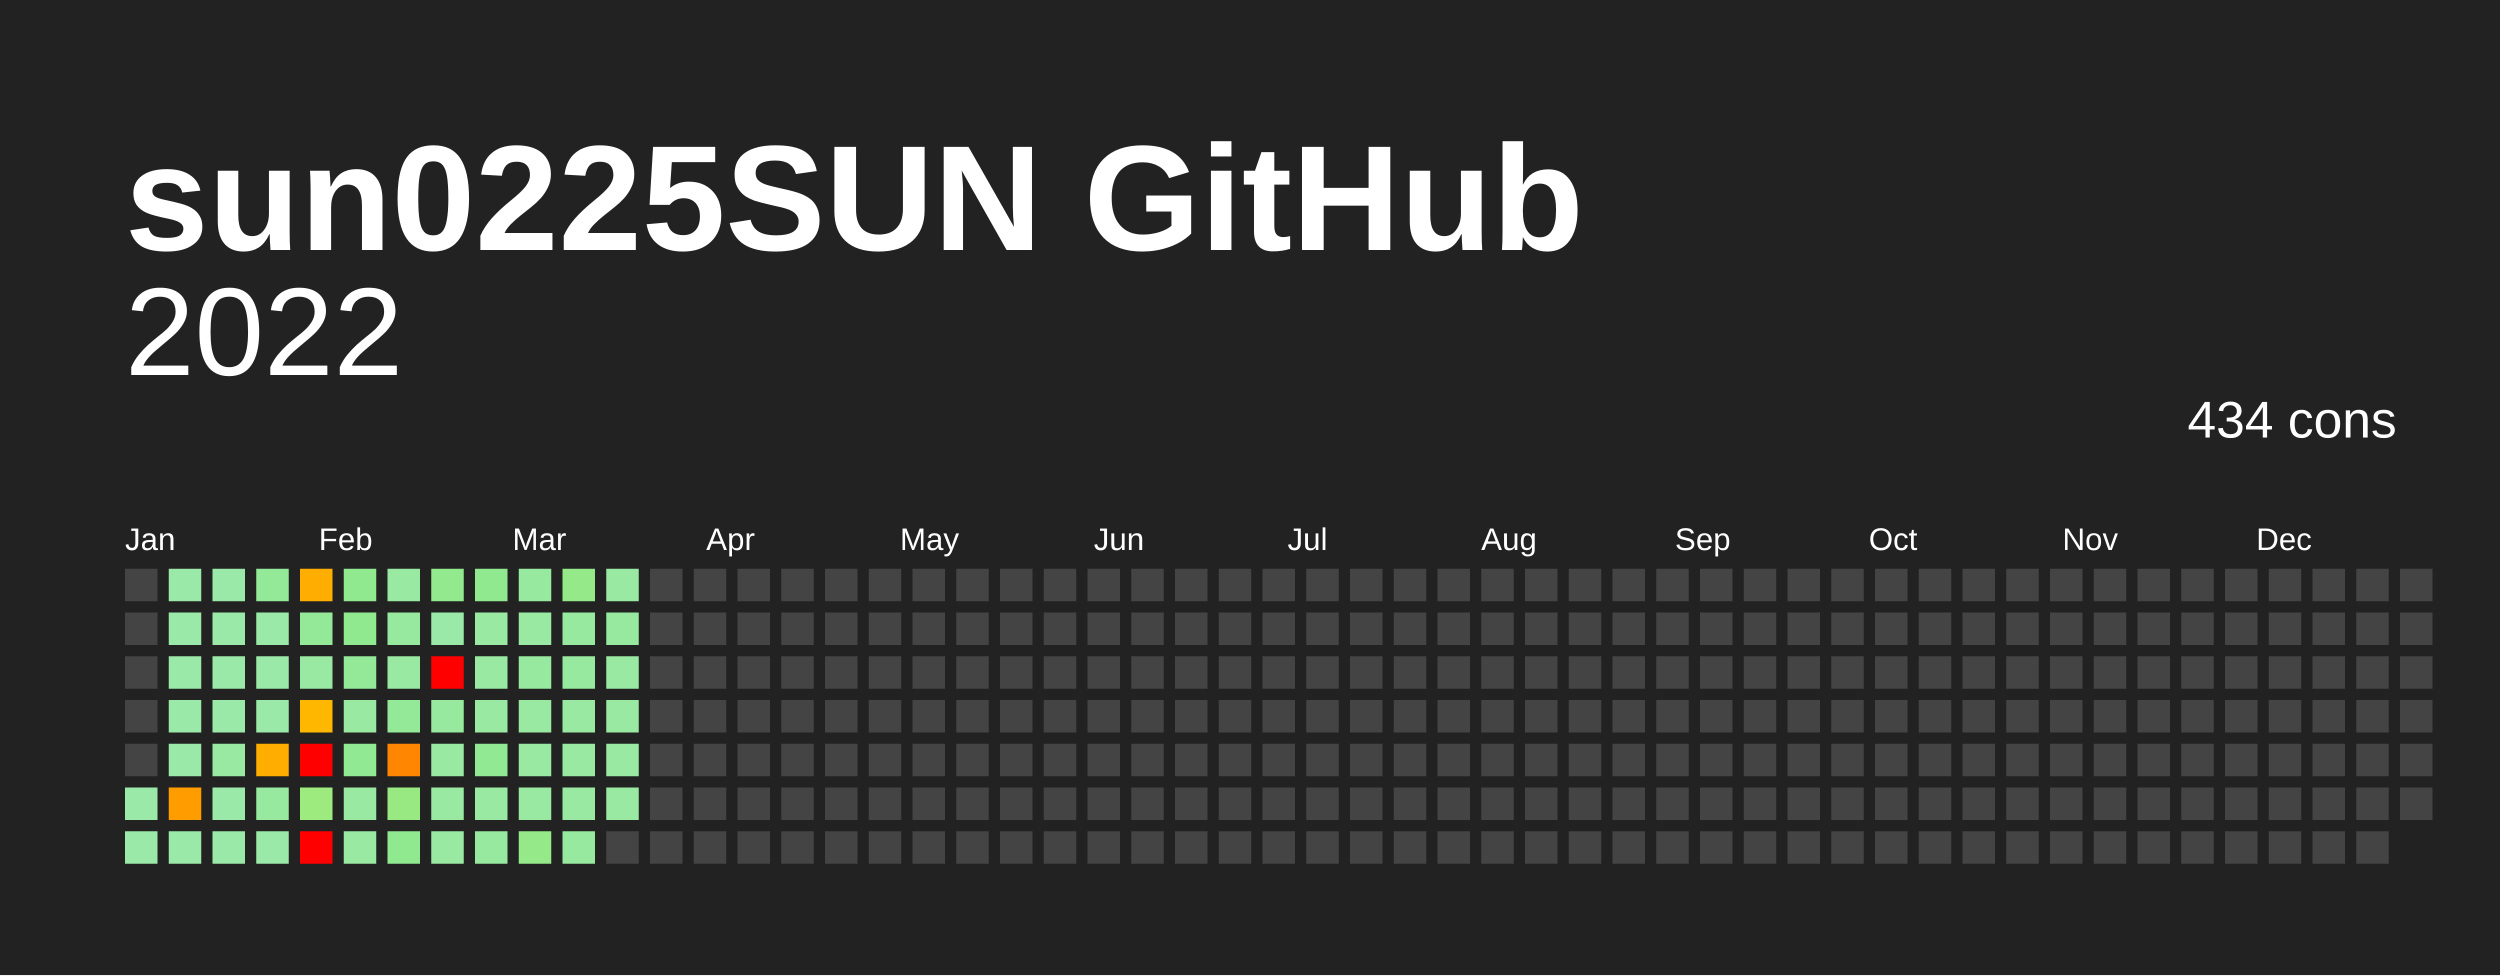
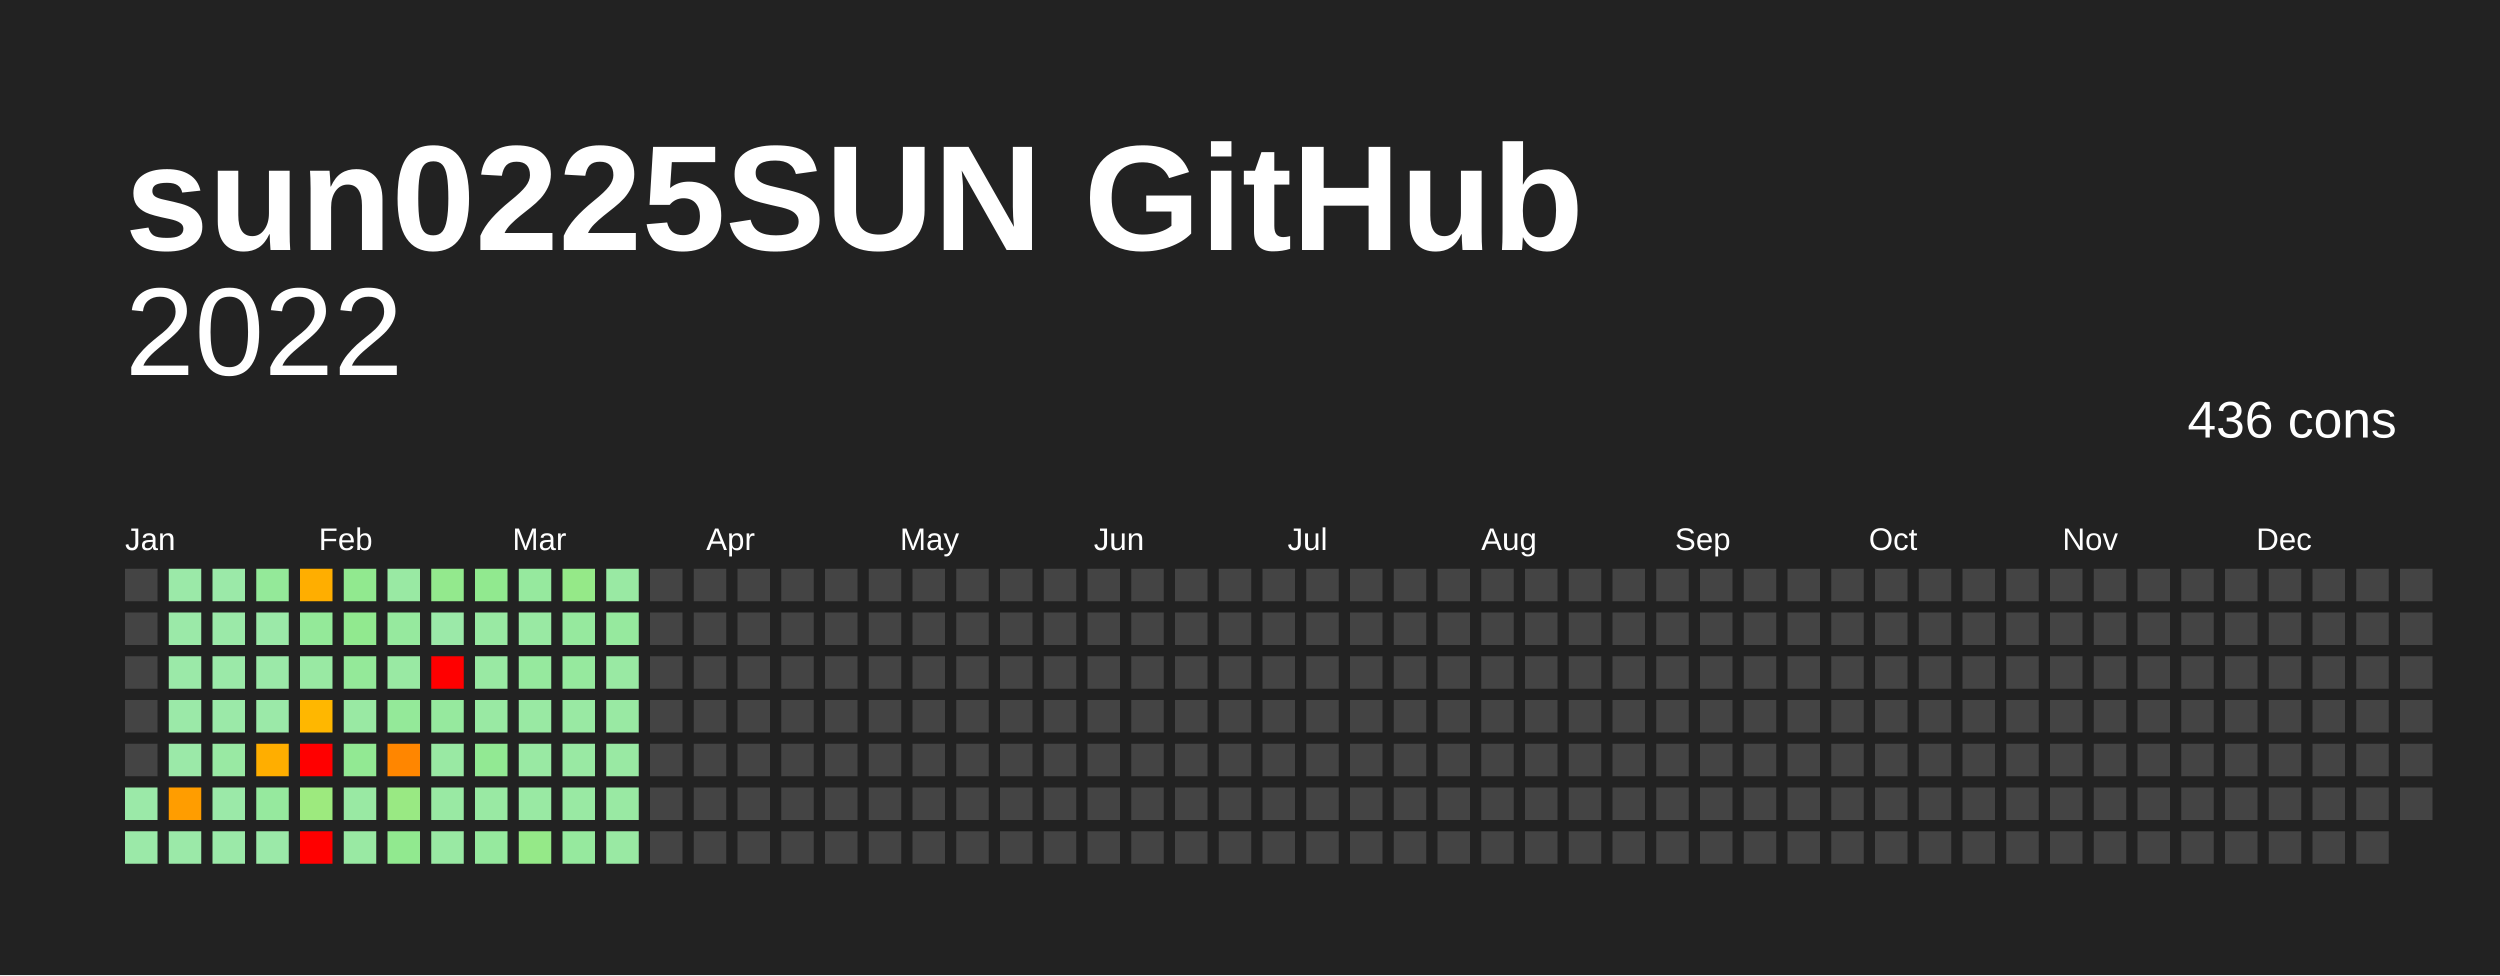
<svg xmlns="http://www.w3.org/2000/svg" baseProfile="full" height="78mm" version="1.1" viewBox="0,0,200,78" width="200mm">
  <defs />
  <rect fill="#222222" height="78" width="200" x="0" y="0" />
  <text fill="#FFFFFF" style="font-size:12px; font-family:Arial; font-weight:bold;" x="10" y="20">sun0225SUN GitHub</text>
  <text alignment-baseline="hanging" fill="#FFFFFF" style="font-size:10.0px; font-family:Arial;" x="10" y="30">2022</text>
-   <text alignment-baseline="hanging" fill="#FFFFFF" style="font-size:4.125px; font-family:Arial;" x="175" y="35">434 cons</text>
+   <text alignment-baseline="hanging" fill="#FFFFFF" style="font-size:4.125px; font-family:Arial;" x="175" y="35">436 cons</text>
  <text fill="#FFFFFF" style="font-size:2.5px; font-family:Arial" x="10.0" y="44">Jan</text>
  <text fill="#FFFFFF" style="font-size:2.5px; font-family:Arial" x="25.5" y="44">Feb</text>
  <text fill="#FFFFFF" style="font-size:2.5px; font-family:Arial" x="41.0" y="44">Mar</text>
  <text fill="#FFFFFF" style="font-size:2.5px; font-family:Arial" x="56.5" y="44">Apr</text>
  <text fill="#FFFFFF" style="font-size:2.5px; font-family:Arial" x="72.0" y="44">May</text>
  <text fill="#FFFFFF" style="font-size:2.5px; font-family:Arial" x="87.5" y="44">Jun</text>
  <text fill="#FFFFFF" style="font-size:2.5px; font-family:Arial" x="103.0" y="44">Jul</text>
  <text fill="#FFFFFF" style="font-size:2.5px; font-family:Arial" x="118.5" y="44">Aug</text>
  <text fill="#FFFFFF" style="font-size:2.5px; font-family:Arial" x="134.0" y="44">Sep</text>
  <text fill="#FFFFFF" style="font-size:2.5px; font-family:Arial" x="149.5" y="44">Oct</text>
  <text fill="#FFFFFF" style="font-size:2.5px; font-family:Arial" x="165.0" y="44">Nov</text>
  <text fill="#FFFFFF" style="font-size:2.5px; font-family:Arial" x="180.5" y="44">Dec</text>
  <rect fill="#444444" height="2.6" width="2.6" x="10.0" y="45.5" />
  <rect fill="#444444" height="2.6" width="2.6" x="10.0" y="49.0" />
  <rect fill="#444444" height="2.6" width="2.6" x="10.0" y="52.5" />
  <rect fill="#444444" height="2.6" width="2.6" x="10.0" y="56.0" />
  <rect fill="#444444" height="2.6" width="2.6" x="10.0" y="59.5" />
  <rect fill="#9be9a8" height="2.6" width="2.6" x="10.0" y="63.0" />
  <rect fill="#9be9a8" height="2.6" width="2.6" x="10.0" y="66.5" />
  <rect fill="#9be9a8" height="2.6" width="2.6" x="13.5" y="45.5" />
  <rect fill="#9be9a8" height="2.6" width="2.6" x="13.5" y="49.0" />
  <rect fill="#9be9a8" height="2.6" width="2.6" x="13.5" y="52.5" />
  <rect fill="#9be9a8" height="2.6" width="2.6" x="13.5" y="56.0" />
  <rect fill="#9be9a8" height="2.6" width="2.6" x="13.5" y="59.5" />
  <rect fill="#ff9d00" height="2.6" width="2.6" x="13.5" y="63.0" />
  <rect fill="#9be9a8" height="2.6" width="2.6" x="13.5" y="66.5" />
  <rect fill="#9be9a8" height="2.6" width="2.6" x="17.0" y="45.5" />
  <rect fill="#9be9a8" height="2.6" width="2.6" x="17.0" y="49.0" />
  <rect fill="#9be9a8" height="2.6" width="2.6" x="17.0" y="52.5" />
  <rect fill="#9be9a8" height="2.6" width="2.6" x="17.0" y="56.0" />
  <rect fill="#99e9a3" height="2.6" width="2.6" x="17.0" y="59.5" />
  <rect fill="#9be9a8" height="2.6" width="2.6" x="17.0" y="63.0" />
  <rect fill="#9be9a8" height="2.6" width="2.6" x="17.0" y="66.5" />
  <rect fill="#94e999" height="2.6" width="2.6" x="20.5" y="45.5" />
  <rect fill="#9be9a8" height="2.6" width="2.6" x="20.5" y="49.0" />
  <rect fill="#9be9a8" height="2.6" width="2.6" x="20.5" y="52.5" />
  <rect fill="#9be9a8" height="2.6" width="2.6" x="20.5" y="56.0" />
  <rect fill="#ffae00" height="2.6" width="2.6" x="20.5" y="59.5" />
  <rect fill="#96e99e" height="2.6" width="2.6" x="20.5" y="63.0" />
  <rect fill="#9be9a8" height="2.6" width="2.6" x="20.5" y="66.5" />
  <rect fill="#ffae00" height="2.6" width="2.6" x="24.0" y="45.5" />
  <rect fill="#94e999" height="2.6" width="2.6" x="24.0" y="49.0" />
  <rect fill="#99e9a3" height="2.6" width="2.6" x="24.0" y="52.5" />
  <rect fill="#ffb700" height="2.6" width="2.6" x="24.0" y="56.0" />
  <rect fill="red" height="2.6" width="2.6" x="24.0" y="59.5" />
  <rect fill="#9dea7e" height="2.6" width="2.6" x="24.0" y="63.0" />
  <rect fill="red" height="2.6" width="2.6" x="24.0" y="66.5" />
  <rect fill="#91e98f" height="2.6" width="2.6" x="27.5" y="45.5" />
  <rect fill="#91e98f" height="2.6" width="2.6" x="27.5" y="49.0" />
  <rect fill="#94e999" height="2.6" width="2.6" x="27.5" y="52.5" />
  <rect fill="#99e9a3" height="2.6" width="2.6" x="27.5" y="56.0" />
  <rect fill="#92e993" height="2.6" width="2.6" x="27.5" y="59.5" />
  <rect fill="#99e9a3" height="2.6" width="2.6" x="27.5" y="63.0" />
  <rect fill="#99e9a3" height="2.6" width="2.6" x="27.5" y="66.5" />
  <rect fill="#99e9a3" height="2.6" width="2.6" x="31.0" y="45.5" />
  <rect fill="#96e99e" height="2.6" width="2.6" x="31.0" y="49.0" />
  <rect fill="#99e9a3" height="2.6" width="2.6" x="31.0" y="52.5" />
  <rect fill="#94e999" height="2.6" width="2.6" x="31.0" y="56.0" />
  <rect fill="#ff8600" height="2.6" width="2.6" x="31.0" y="59.5" />
  <rect fill="#99e983" height="2.6" width="2.6" x="31.0" y="63.0" />
  <rect fill="#91e98f" height="2.6" width="2.6" x="31.0" y="66.5" />
  <rect fill="#93e98d" height="2.6" width="2.6" x="34.5" y="45.5" />
  <rect fill="#9be9a8" height="2.6" width="2.6" x="34.5" y="49.0" />
  <rect fill="red" height="2.6" width="2.6" x="34.5" y="52.5" />
  <rect fill="#96e99e" height="2.6" width="2.6" x="34.5" y="56.0" />
  <rect fill="#99e9a3" height="2.6" width="2.6" x="34.5" y="59.5" />
  <rect fill="#99e9a3" height="2.6" width="2.6" x="34.5" y="63.0" />
  <rect fill="#99e9a3" height="2.6" width="2.6" x="34.5" y="66.5" />
  <rect fill="#91e98f" height="2.6" width="2.6" x="38.0" y="45.5" />
  <rect fill="#99e9a3" height="2.6" width="2.6" x="38.0" y="49.0" />
  <rect fill="#99e9a3" height="2.6" width="2.6" x="38.0" y="52.5" />
  <rect fill="#99e9a3" height="2.6" width="2.6" x="38.0" y="56.0" />
  <rect fill="#92e993" height="2.6" width="2.6" x="38.0" y="59.5" />
  <rect fill="#99e9a3" height="2.6" width="2.6" x="38.0" y="63.0" />
  <rect fill="#96e99e" height="2.6" width="2.6" x="38.0" y="66.5" />
  <rect fill="#96e99e" height="2.6" width="2.6" x="41.5" y="45.5" />
  <rect fill="#99e9a3" height="2.6" width="2.6" x="41.5" y="49.0" />
  <rect fill="#96e99e" height="2.6" width="2.6" x="41.5" y="52.5" />
  <rect fill="#99e9a3" height="2.6" width="2.6" x="41.5" y="56.0" />
  <rect fill="#99e9a3" height="2.6" width="2.6" x="41.5" y="59.5" />
  <rect fill="#99e9a3" height="2.6" width="2.6" x="41.5" y="63.0" />
  <rect fill="#95e988" height="2.6" width="2.6" x="41.5" y="66.5" />
  <rect fill="#95e988" height="2.6" width="2.6" x="45.0" y="45.5" />
  <rect fill="#96e99e" height="2.6" width="2.6" x="45.0" y="49.0" />
  <rect fill="#96e99e" height="2.6" width="2.6" x="45.0" y="52.5" />
  <rect fill="#99e9a3" height="2.6" width="2.6" x="45.0" y="56.0" />
  <rect fill="#99e9a3" height="2.6" width="2.6" x="45.0" y="59.5" />
  <rect fill="#99e9a3" height="2.6" width="2.6" x="45.0" y="63.0" />
  <rect fill="#96e99e" height="2.6" width="2.6" x="45.0" y="66.5" />
  <rect fill="#99e9a3" height="2.6" width="2.6" x="48.5" y="45.5" />
  <rect fill="#96e99e" height="2.6" width="2.6" x="48.5" y="49.0" />
  <rect fill="#99e9a3" height="2.6" width="2.6" x="48.5" y="52.5" />
  <rect fill="#99e9a3" height="2.6" width="2.6" x="48.5" y="56.0" />
  <rect fill="#99e9a3" height="2.6" width="2.6" x="48.5" y="59.5" />
  <rect fill="#99e9a3" height="2.6" width="2.6" x="48.5" y="63.0" />
-   <rect fill="#444444" height="2.6" width="2.6" x="48.5" y="66.5" />
+   <rect fill="#99e9a3" height="2.6" width="2.6" x="48.5" y="66.5" />
  <rect fill="#444444" height="2.6" width="2.6" x="52.0" y="45.5" />
  <rect fill="#444444" height="2.6" width="2.6" x="52.0" y="49.0" />
  <rect fill="#444444" height="2.6" width="2.6" x="52.0" y="52.5" />
  <rect fill="#444444" height="2.6" width="2.6" x="52.0" y="56.0" />
  <rect fill="#444444" height="2.6" width="2.6" x="52.0" y="59.5" />
  <rect fill="#444444" height="2.6" width="2.6" x="52.0" y="63.0" />
  <rect fill="#444444" height="2.6" width="2.6" x="52.0" y="66.5" />
  <rect fill="#444444" height="2.6" width="2.6" x="55.5" y="45.5" />
  <rect fill="#444444" height="2.6" width="2.6" x="55.5" y="49.0" />
  <rect fill="#444444" height="2.6" width="2.6" x="55.5" y="52.5" />
  <rect fill="#444444" height="2.6" width="2.6" x="55.5" y="56.0" />
  <rect fill="#444444" height="2.6" width="2.6" x="55.5" y="59.5" />
  <rect fill="#444444" height="2.6" width="2.6" x="55.5" y="63.0" />
  <rect fill="#444444" height="2.6" width="2.6" x="55.5" y="66.5" />
  <rect fill="#444444" height="2.6" width="2.6" x="59.0" y="45.5" />
  <rect fill="#444444" height="2.6" width="2.6" x="59.0" y="49.0" />
  <rect fill="#444444" height="2.6" width="2.6" x="59.0" y="52.5" />
  <rect fill="#444444" height="2.6" width="2.6" x="59.0" y="56.0" />
  <rect fill="#444444" height="2.6" width="2.6" x="59.0" y="59.5" />
  <rect fill="#444444" height="2.6" width="2.6" x="59.0" y="63.0" />
  <rect fill="#444444" height="2.6" width="2.6" x="59.0" y="66.5" />
  <rect fill="#444444" height="2.6" width="2.6" x="62.5" y="45.5" />
  <rect fill="#444444" height="2.6" width="2.6" x="62.5" y="49.0" />
  <rect fill="#444444" height="2.6" width="2.6" x="62.5" y="52.5" />
  <rect fill="#444444" height="2.6" width="2.6" x="62.5" y="56.0" />
  <rect fill="#444444" height="2.6" width="2.6" x="62.5" y="59.5" />
  <rect fill="#444444" height="2.6" width="2.6" x="62.5" y="63.0" />
  <rect fill="#444444" height="2.6" width="2.6" x="62.5" y="66.5" />
  <rect fill="#444444" height="2.6" width="2.6" x="66.0" y="45.5" />
  <rect fill="#444444" height="2.6" width="2.6" x="66.0" y="49.0" />
  <rect fill="#444444" height="2.6" width="2.6" x="66.0" y="52.5" />
  <rect fill="#444444" height="2.6" width="2.6" x="66.0" y="56.0" />
  <rect fill="#444444" height="2.6" width="2.6" x="66.0" y="59.5" />
  <rect fill="#444444" height="2.6" width="2.6" x="66.0" y="63.0" />
  <rect fill="#444444" height="2.6" width="2.6" x="66.0" y="66.5" />
  <rect fill="#444444" height="2.6" width="2.6" x="69.5" y="45.5" />
  <rect fill="#444444" height="2.6" width="2.6" x="69.5" y="49.0" />
  <rect fill="#444444" height="2.6" width="2.6" x="69.5" y="52.5" />
  <rect fill="#444444" height="2.6" width="2.6" x="69.5" y="56.0" />
  <rect fill="#444444" height="2.6" width="2.6" x="69.5" y="59.5" />
  <rect fill="#444444" height="2.6" width="2.6" x="69.5" y="63.0" />
  <rect fill="#444444" height="2.6" width="2.6" x="69.5" y="66.5" />
  <rect fill="#444444" height="2.6" width="2.6" x="73.0" y="45.5" />
  <rect fill="#444444" height="2.6" width="2.6" x="73.0" y="49.0" />
  <rect fill="#444444" height="2.6" width="2.6" x="73.0" y="52.5" />
  <rect fill="#444444" height="2.6" width="2.6" x="73.0" y="56.0" />
  <rect fill="#444444" height="2.6" width="2.6" x="73.0" y="59.5" />
  <rect fill="#444444" height="2.6" width="2.6" x="73.0" y="63.0" />
  <rect fill="#444444" height="2.6" width="2.6" x="73.0" y="66.5" />
  <rect fill="#444444" height="2.6" width="2.6" x="76.5" y="45.5" />
  <rect fill="#444444" height="2.6" width="2.6" x="76.5" y="49.0" />
  <rect fill="#444444" height="2.6" width="2.6" x="76.5" y="52.5" />
  <rect fill="#444444" height="2.6" width="2.6" x="76.5" y="56.0" />
  <rect fill="#444444" height="2.6" width="2.6" x="76.5" y="59.5" />
  <rect fill="#444444" height="2.6" width="2.6" x="76.5" y="63.0" />
  <rect fill="#444444" height="2.6" width="2.6" x="76.5" y="66.5" />
  <rect fill="#444444" height="2.6" width="2.6" x="80.0" y="45.5" />
  <rect fill="#444444" height="2.6" width="2.6" x="80.0" y="49.0" />
  <rect fill="#444444" height="2.6" width="2.6" x="80.0" y="52.5" />
  <rect fill="#444444" height="2.6" width="2.6" x="80.0" y="56.0" />
  <rect fill="#444444" height="2.6" width="2.6" x="80.0" y="59.5" />
  <rect fill="#444444" height="2.6" width="2.6" x="80.0" y="63.0" />
  <rect fill="#444444" height="2.6" width="2.6" x="80.0" y="66.5" />
  <rect fill="#444444" height="2.6" width="2.6" x="83.5" y="45.5" />
  <rect fill="#444444" height="2.6" width="2.6" x="83.5" y="49.0" />
  <rect fill="#444444" height="2.6" width="2.6" x="83.5" y="52.5" />
  <rect fill="#444444" height="2.6" width="2.6" x="83.5" y="56.0" />
  <rect fill="#444444" height="2.6" width="2.6" x="83.5" y="59.5" />
  <rect fill="#444444" height="2.6" width="2.6" x="83.5" y="63.0" />
  <rect fill="#444444" height="2.6" width="2.6" x="83.5" y="66.5" />
  <rect fill="#444444" height="2.6" width="2.6" x="87.0" y="45.5" />
  <rect fill="#444444" height="2.6" width="2.6" x="87.0" y="49.0" />
  <rect fill="#444444" height="2.6" width="2.6" x="87.0" y="52.5" />
  <rect fill="#444444" height="2.6" width="2.6" x="87.0" y="56.0" />
  <rect fill="#444444" height="2.6" width="2.6" x="87.0" y="59.5" />
  <rect fill="#444444" height="2.6" width="2.6" x="87.0" y="63.0" />
  <rect fill="#444444" height="2.6" width="2.6" x="87.0" y="66.5" />
  <rect fill="#444444" height="2.6" width="2.6" x="90.5" y="45.5" />
  <rect fill="#444444" height="2.6" width="2.6" x="90.5" y="49.0" />
  <rect fill="#444444" height="2.6" width="2.6" x="90.5" y="52.5" />
  <rect fill="#444444" height="2.6" width="2.6" x="90.5" y="56.0" />
  <rect fill="#444444" height="2.6" width="2.6" x="90.5" y="59.5" />
  <rect fill="#444444" height="2.6" width="2.6" x="90.5" y="63.0" />
  <rect fill="#444444" height="2.6" width="2.6" x="90.5" y="66.5" />
  <rect fill="#444444" height="2.6" width="2.6" x="94.0" y="45.5" />
  <rect fill="#444444" height="2.6" width="2.6" x="94.0" y="49.0" />
  <rect fill="#444444" height="2.6" width="2.6" x="94.0" y="52.5" />
  <rect fill="#444444" height="2.6" width="2.6" x="94.0" y="56.0" />
  <rect fill="#444444" height="2.6" width="2.6" x="94.0" y="59.5" />
  <rect fill="#444444" height="2.6" width="2.6" x="94.0" y="63.0" />
  <rect fill="#444444" height="2.6" width="2.6" x="94.0" y="66.5" />
  <rect fill="#444444" height="2.6" width="2.6" x="97.5" y="45.5" />
  <rect fill="#444444" height="2.6" width="2.6" x="97.5" y="49.0" />
  <rect fill="#444444" height="2.6" width="2.6" x="97.5" y="52.5" />
  <rect fill="#444444" height="2.6" width="2.6" x="97.5" y="56.0" />
  <rect fill="#444444" height="2.6" width="2.6" x="97.5" y="59.5" />
  <rect fill="#444444" height="2.6" width="2.6" x="97.5" y="63.0" />
  <rect fill="#444444" height="2.6" width="2.6" x="97.5" y="66.5" />
  <rect fill="#444444" height="2.6" width="2.6" x="101.0" y="45.5" />
  <rect fill="#444444" height="2.6" width="2.6" x="101.0" y="49.0" />
  <rect fill="#444444" height="2.6" width="2.6" x="101.0" y="52.5" />
  <rect fill="#444444" height="2.6" width="2.6" x="101.0" y="56.0" />
  <rect fill="#444444" height="2.6" width="2.6" x="101.0" y="59.5" />
  <rect fill="#444444" height="2.6" width="2.6" x="101.0" y="63.0" />
  <rect fill="#444444" height="2.6" width="2.6" x="101.0" y="66.5" />
  <rect fill="#444444" height="2.6" width="2.6" x="104.5" y="45.5" />
  <rect fill="#444444" height="2.6" width="2.6" x="104.5" y="49.0" />
  <rect fill="#444444" height="2.6" width="2.6" x="104.5" y="52.5" />
  <rect fill="#444444" height="2.6" width="2.6" x="104.5" y="56.0" />
  <rect fill="#444444" height="2.6" width="2.6" x="104.5" y="59.5" />
  <rect fill="#444444" height="2.6" width="2.6" x="104.5" y="63.0" />
  <rect fill="#444444" height="2.6" width="2.6" x="104.5" y="66.5" />
  <rect fill="#444444" height="2.6" width="2.6" x="108.0" y="45.5" />
  <rect fill="#444444" height="2.6" width="2.6" x="108.0" y="49.0" />
  <rect fill="#444444" height="2.6" width="2.6" x="108.0" y="52.5" />
  <rect fill="#444444" height="2.6" width="2.6" x="108.0" y="56.0" />
  <rect fill="#444444" height="2.6" width="2.6" x="108.0" y="59.5" />
  <rect fill="#444444" height="2.6" width="2.6" x="108.0" y="63.0" />
  <rect fill="#444444" height="2.6" width="2.6" x="108.0" y="66.5" />
  <rect fill="#444444" height="2.6" width="2.6" x="111.5" y="45.5" />
  <rect fill="#444444" height="2.6" width="2.6" x="111.5" y="49.0" />
  <rect fill="#444444" height="2.6" width="2.6" x="111.5" y="52.5" />
  <rect fill="#444444" height="2.6" width="2.6" x="111.5" y="56.0" />
  <rect fill="#444444" height="2.6" width="2.6" x="111.5" y="59.5" />
  <rect fill="#444444" height="2.6" width="2.6" x="111.5" y="63.0" />
  <rect fill="#444444" height="2.6" width="2.6" x="111.5" y="66.5" />
  <rect fill="#444444" height="2.6" width="2.6" x="115.0" y="45.5" />
  <rect fill="#444444" height="2.6" width="2.6" x="115.0" y="49.0" />
  <rect fill="#444444" height="2.6" width="2.6" x="115.0" y="52.5" />
  <rect fill="#444444" height="2.6" width="2.6" x="115.0" y="56.0" />
  <rect fill="#444444" height="2.6" width="2.6" x="115.0" y="59.5" />
  <rect fill="#444444" height="2.6" width="2.6" x="115.0" y="63.0" />
  <rect fill="#444444" height="2.6" width="2.6" x="115.0" y="66.5" />
  <rect fill="#444444" height="2.6" width="2.6" x="118.5" y="45.5" />
  <rect fill="#444444" height="2.6" width="2.6" x="118.5" y="49.0" />
  <rect fill="#444444" height="2.6" width="2.6" x="118.5" y="52.5" />
  <rect fill="#444444" height="2.6" width="2.6" x="118.5" y="56.0" />
  <rect fill="#444444" height="2.6" width="2.6" x="118.5" y="59.5" />
  <rect fill="#444444" height="2.6" width="2.6" x="118.5" y="63.0" />
  <rect fill="#444444" height="2.6" width="2.6" x="118.5" y="66.5" />
  <rect fill="#444444" height="2.6" width="2.6" x="122.0" y="45.5" />
  <rect fill="#444444" height="2.6" width="2.6" x="122.0" y="49.0" />
  <rect fill="#444444" height="2.6" width="2.6" x="122.0" y="52.5" />
  <rect fill="#444444" height="2.6" width="2.6" x="122.0" y="56.0" />
  <rect fill="#444444" height="2.6" width="2.6" x="122.0" y="59.5" />
  <rect fill="#444444" height="2.6" width="2.6" x="122.0" y="63.0" />
  <rect fill="#444444" height="2.6" width="2.6" x="122.0" y="66.5" />
  <rect fill="#444444" height="2.6" width="2.6" x="125.5" y="45.5" />
  <rect fill="#444444" height="2.6" width="2.6" x="125.5" y="49.0" />
  <rect fill="#444444" height="2.6" width="2.6" x="125.5" y="52.5" />
  <rect fill="#444444" height="2.6" width="2.6" x="125.5" y="56.0" />
  <rect fill="#444444" height="2.6" width="2.6" x="125.5" y="59.5" />
  <rect fill="#444444" height="2.6" width="2.6" x="125.5" y="63.0" />
  <rect fill="#444444" height="2.6" width="2.6" x="125.5" y="66.5" />
  <rect fill="#444444" height="2.6" width="2.6" x="129.0" y="45.5" />
  <rect fill="#444444" height="2.6" width="2.6" x="129.0" y="49.0" />
  <rect fill="#444444" height="2.6" width="2.6" x="129.0" y="52.5" />
  <rect fill="#444444" height="2.6" width="2.6" x="129.0" y="56.0" />
  <rect fill="#444444" height="2.6" width="2.6" x="129.0" y="59.5" />
  <rect fill="#444444" height="2.6" width="2.6" x="129.0" y="63.0" />
  <rect fill="#444444" height="2.6" width="2.6" x="129.0" y="66.5" />
  <rect fill="#444444" height="2.6" width="2.6" x="132.5" y="45.5" />
  <rect fill="#444444" height="2.6" width="2.6" x="132.5" y="49.0" />
  <rect fill="#444444" height="2.6" width="2.6" x="132.5" y="52.5" />
  <rect fill="#444444" height="2.6" width="2.6" x="132.5" y="56.0" />
  <rect fill="#444444" height="2.6" width="2.6" x="132.5" y="59.5" />
  <rect fill="#444444" height="2.6" width="2.6" x="132.5" y="63.0" />
  <rect fill="#444444" height="2.6" width="2.6" x="132.5" y="66.5" />
  <rect fill="#444444" height="2.6" width="2.6" x="136.0" y="45.5" />
  <rect fill="#444444" height="2.6" width="2.6" x="136.0" y="49.0" />
  <rect fill="#444444" height="2.6" width="2.6" x="136.0" y="52.5" />
  <rect fill="#444444" height="2.6" width="2.6" x="136.0" y="56.0" />
  <rect fill="#444444" height="2.6" width="2.6" x="136.0" y="59.5" />
  <rect fill="#444444" height="2.6" width="2.6" x="136.0" y="63.0" />
  <rect fill="#444444" height="2.6" width="2.6" x="136.0" y="66.5" />
  <rect fill="#444444" height="2.6" width="2.6" x="139.5" y="45.5" />
  <rect fill="#444444" height="2.6" width="2.6" x="139.5" y="49.0" />
  <rect fill="#444444" height="2.6" width="2.6" x="139.5" y="52.5" />
  <rect fill="#444444" height="2.6" width="2.6" x="139.5" y="56.0" />
  <rect fill="#444444" height="2.6" width="2.6" x="139.5" y="59.5" />
  <rect fill="#444444" height="2.6" width="2.6" x="139.5" y="63.0" />
  <rect fill="#444444" height="2.6" width="2.6" x="139.5" y="66.5" />
  <rect fill="#444444" height="2.6" width="2.6" x="143.0" y="45.5" />
  <rect fill="#444444" height="2.6" width="2.6" x="143.0" y="49.0" />
  <rect fill="#444444" height="2.6" width="2.6" x="143.0" y="52.5" />
  <rect fill="#444444" height="2.6" width="2.6" x="143.0" y="56.0" />
  <rect fill="#444444" height="2.6" width="2.6" x="143.0" y="59.5" />
  <rect fill="#444444" height="2.6" width="2.6" x="143.0" y="63.0" />
  <rect fill="#444444" height="2.6" width="2.6" x="143.0" y="66.5" />
  <rect fill="#444444" height="2.6" width="2.6" x="146.5" y="45.5" />
  <rect fill="#444444" height="2.6" width="2.6" x="146.5" y="49.0" />
  <rect fill="#444444" height="2.6" width="2.6" x="146.5" y="52.5" />
  <rect fill="#444444" height="2.6" width="2.6" x="146.5" y="56.0" />
  <rect fill="#444444" height="2.6" width="2.6" x="146.5" y="59.5" />
  <rect fill="#444444" height="2.6" width="2.6" x="146.5" y="63.0" />
  <rect fill="#444444" height="2.6" width="2.6" x="146.5" y="66.5" />
  <rect fill="#444444" height="2.6" width="2.6" x="150.0" y="45.5" />
  <rect fill="#444444" height="2.6" width="2.6" x="150.0" y="49.0" />
  <rect fill="#444444" height="2.6" width="2.6" x="150.0" y="52.5" />
  <rect fill="#444444" height="2.6" width="2.6" x="150.0" y="56.0" />
  <rect fill="#444444" height="2.6" width="2.6" x="150.0" y="59.5" />
  <rect fill="#444444" height="2.6" width="2.6" x="150.0" y="63.0" />
  <rect fill="#444444" height="2.6" width="2.6" x="150.0" y="66.5" />
  <rect fill="#444444" height="2.6" width="2.6" x="153.5" y="45.5" />
  <rect fill="#444444" height="2.6" width="2.6" x="153.5" y="49.0" />
  <rect fill="#444444" height="2.6" width="2.6" x="153.5" y="52.5" />
  <rect fill="#444444" height="2.6" width="2.6" x="153.5" y="56.0" />
  <rect fill="#444444" height="2.6" width="2.6" x="153.5" y="59.5" />
  <rect fill="#444444" height="2.6" width="2.6" x="153.5" y="63.0" />
  <rect fill="#444444" height="2.6" width="2.6" x="153.5" y="66.5" />
  <rect fill="#444444" height="2.6" width="2.6" x="157.0" y="45.5" />
  <rect fill="#444444" height="2.6" width="2.6" x="157.0" y="49.0" />
  <rect fill="#444444" height="2.6" width="2.6" x="157.0" y="52.5" />
  <rect fill="#444444" height="2.6" width="2.6" x="157.0" y="56.0" />
  <rect fill="#444444" height="2.6" width="2.6" x="157.0" y="59.5" />
  <rect fill="#444444" height="2.6" width="2.6" x="157.0" y="63.0" />
  <rect fill="#444444" height="2.6" width="2.6" x="157.0" y="66.5" />
  <rect fill="#444444" height="2.6" width="2.6" x="160.5" y="45.5" />
  <rect fill="#444444" height="2.6" width="2.6" x="160.5" y="49.0" />
  <rect fill="#444444" height="2.6" width="2.6" x="160.5" y="52.5" />
  <rect fill="#444444" height="2.6" width="2.6" x="160.5" y="56.0" />
  <rect fill="#444444" height="2.6" width="2.6" x="160.5" y="59.5" />
  <rect fill="#444444" height="2.6" width="2.6" x="160.5" y="63.0" />
  <rect fill="#444444" height="2.6" width="2.6" x="160.5" y="66.5" />
  <rect fill="#444444" height="2.6" width="2.6" x="164.0" y="45.5" />
  <rect fill="#444444" height="2.6" width="2.6" x="164.0" y="49.0" />
  <rect fill="#444444" height="2.6" width="2.6" x="164.0" y="52.5" />
  <rect fill="#444444" height="2.6" width="2.6" x="164.0" y="56.0" />
  <rect fill="#444444" height="2.6" width="2.6" x="164.0" y="59.5" />
  <rect fill="#444444" height="2.6" width="2.6" x="164.0" y="63.0" />
  <rect fill="#444444" height="2.6" width="2.6" x="164.0" y="66.5" />
  <rect fill="#444444" height="2.6" width="2.6" x="167.5" y="45.5" />
  <rect fill="#444444" height="2.6" width="2.6" x="167.5" y="49.0" />
  <rect fill="#444444" height="2.6" width="2.6" x="167.5" y="52.5" />
  <rect fill="#444444" height="2.6" width="2.6" x="167.5" y="56.0" />
  <rect fill="#444444" height="2.6" width="2.6" x="167.5" y="59.5" />
  <rect fill="#444444" height="2.6" width="2.6" x="167.5" y="63.0" />
  <rect fill="#444444" height="2.6" width="2.6" x="167.5" y="66.5" />
  <rect fill="#444444" height="2.6" width="2.6" x="171.0" y="45.5" />
  <rect fill="#444444" height="2.6" width="2.6" x="171.0" y="49.0" />
  <rect fill="#444444" height="2.6" width="2.6" x="171.0" y="52.5" />
  <rect fill="#444444" height="2.6" width="2.6" x="171.0" y="56.0" />
  <rect fill="#444444" height="2.6" width="2.6" x="171.0" y="59.5" />
  <rect fill="#444444" height="2.6" width="2.6" x="171.0" y="63.0" />
  <rect fill="#444444" height="2.6" width="2.6" x="171.0" y="66.5" />
  <rect fill="#444444" height="2.6" width="2.6" x="174.5" y="45.5" />
  <rect fill="#444444" height="2.6" width="2.6" x="174.5" y="49.0" />
  <rect fill="#444444" height="2.6" width="2.6" x="174.5" y="52.5" />
  <rect fill="#444444" height="2.6" width="2.6" x="174.5" y="56.0" />
  <rect fill="#444444" height="2.6" width="2.6" x="174.5" y="59.5" />
  <rect fill="#444444" height="2.6" width="2.6" x="174.5" y="63.0" />
  <rect fill="#444444" height="2.6" width="2.6" x="174.5" y="66.5" />
  <rect fill="#444444" height="2.6" width="2.6" x="178.0" y="45.5" />
  <rect fill="#444444" height="2.6" width="2.6" x="178.0" y="49.0" />
  <rect fill="#444444" height="2.6" width="2.6" x="178.0" y="52.5" />
  <rect fill="#444444" height="2.6" width="2.6" x="178.0" y="56.0" />
  <rect fill="#444444" height="2.6" width="2.6" x="178.0" y="59.5" />
  <rect fill="#444444" height="2.6" width="2.6" x="178.0" y="63.0" />
  <rect fill="#444444" height="2.6" width="2.6" x="178.0" y="66.5" />
  <rect fill="#444444" height="2.6" width="2.6" x="181.5" y="45.5" />
  <rect fill="#444444" height="2.6" width="2.6" x="181.5" y="49.0" />
  <rect fill="#444444" height="2.6" width="2.6" x="181.5" y="52.5" />
  <rect fill="#444444" height="2.6" width="2.6" x="181.5" y="56.0" />
  <rect fill="#444444" height="2.6" width="2.6" x="181.5" y="59.5" />
  <rect fill="#444444" height="2.6" width="2.6" x="181.5" y="63.0" />
  <rect fill="#444444" height="2.6" width="2.6" x="181.5" y="66.5" />
  <rect fill="#444444" height="2.6" width="2.6" x="185.0" y="45.5" />
  <rect fill="#444444" height="2.6" width="2.6" x="185.0" y="49.0" />
  <rect fill="#444444" height="2.6" width="2.6" x="185.0" y="52.5" />
  <rect fill="#444444" height="2.6" width="2.6" x="185.0" y="56.0" />
  <rect fill="#444444" height="2.6" width="2.6" x="185.0" y="59.5" />
  <rect fill="#444444" height="2.6" width="2.6" x="185.0" y="63.0" />
  <rect fill="#444444" height="2.6" width="2.6" x="185.0" y="66.5" />
  <rect fill="#444444" height="2.6" width="2.6" x="188.5" y="45.5" />
  <rect fill="#444444" height="2.6" width="2.6" x="188.5" y="49.0" />
  <rect fill="#444444" height="2.6" width="2.6" x="188.5" y="52.5" />
  <rect fill="#444444" height="2.6" width="2.6" x="188.5" y="56.0" />
  <rect fill="#444444" height="2.6" width="2.6" x="188.5" y="59.5" />
  <rect fill="#444444" height="2.6" width="2.6" x="188.5" y="63.0" />
  <rect fill="#444444" height="2.6" width="2.6" x="188.5" y="66.5" />
  <rect fill="#444444" height="2.6" width="2.6" x="192.0" y="45.5" />
  <rect fill="#444444" height="2.6" width="2.6" x="192.0" y="49.0" />
  <rect fill="#444444" height="2.6" width="2.6" x="192.0" y="52.5" />
  <rect fill="#444444" height="2.6" width="2.6" x="192.0" y="56.0" />
  <rect fill="#444444" height="2.6" width="2.6" x="192.0" y="59.5" />
  <rect fill="#444444" height="2.6" width="2.6" x="192.0" y="63.0" />
</svg>
